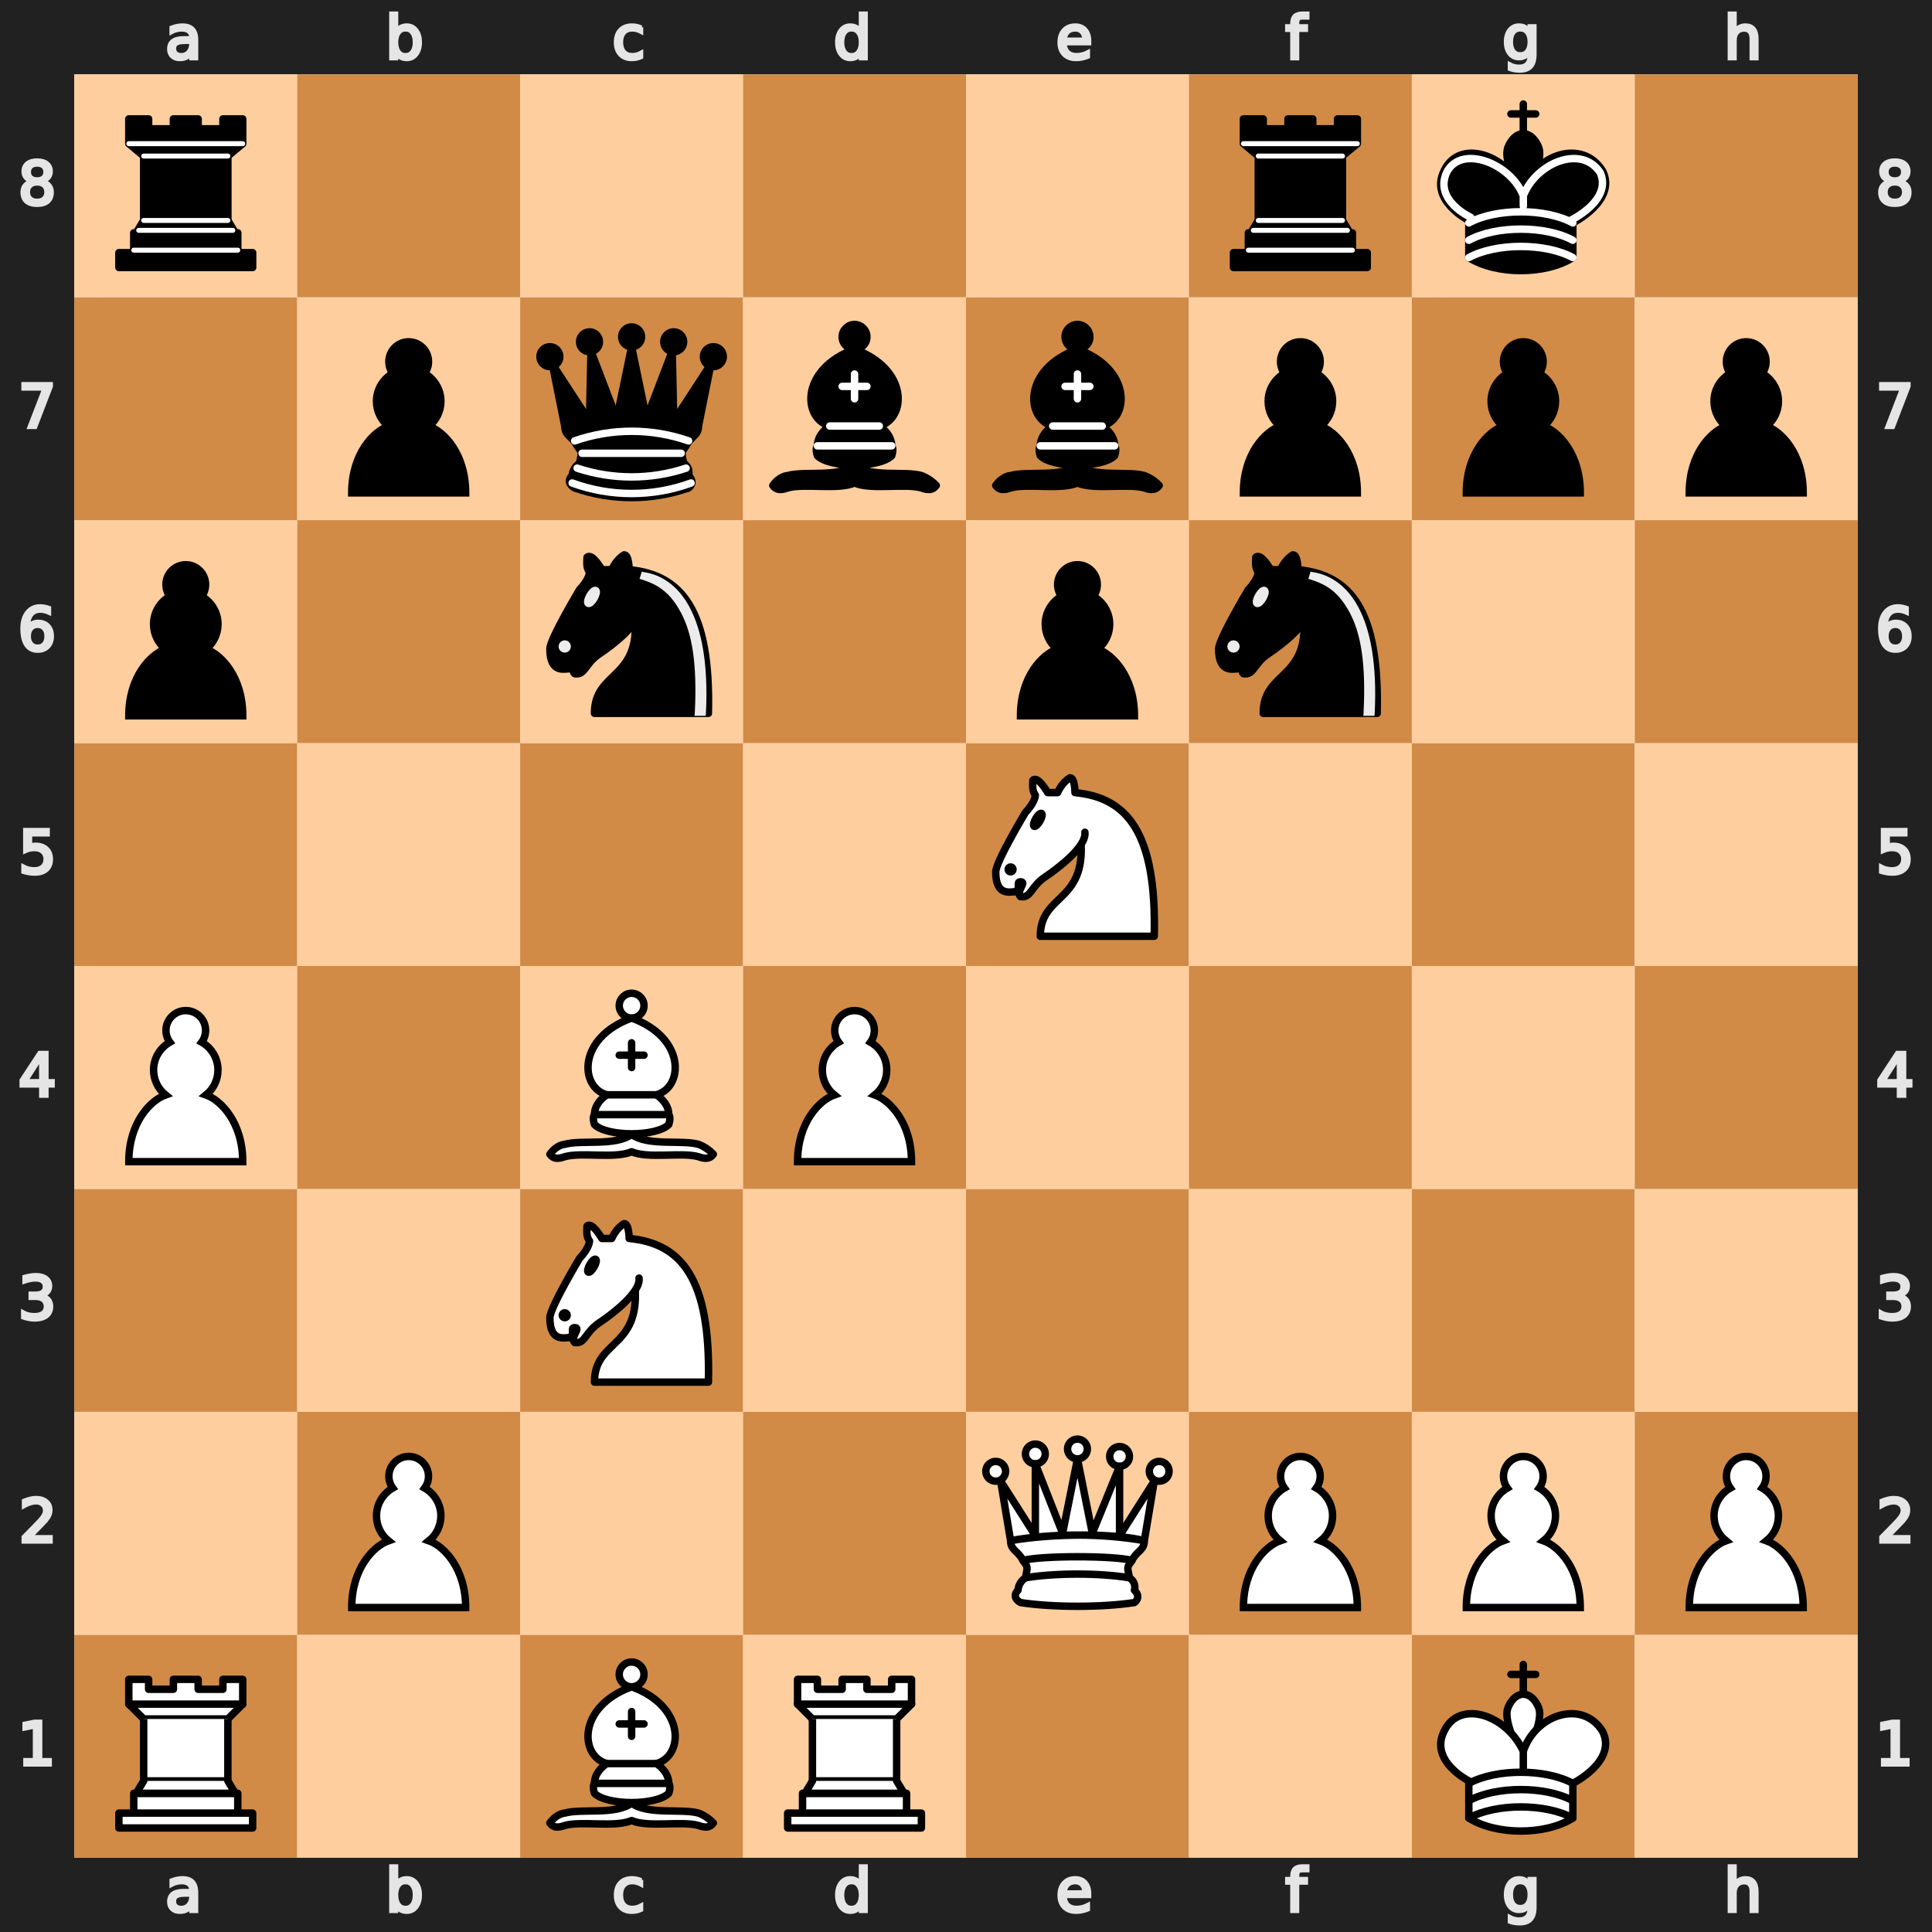
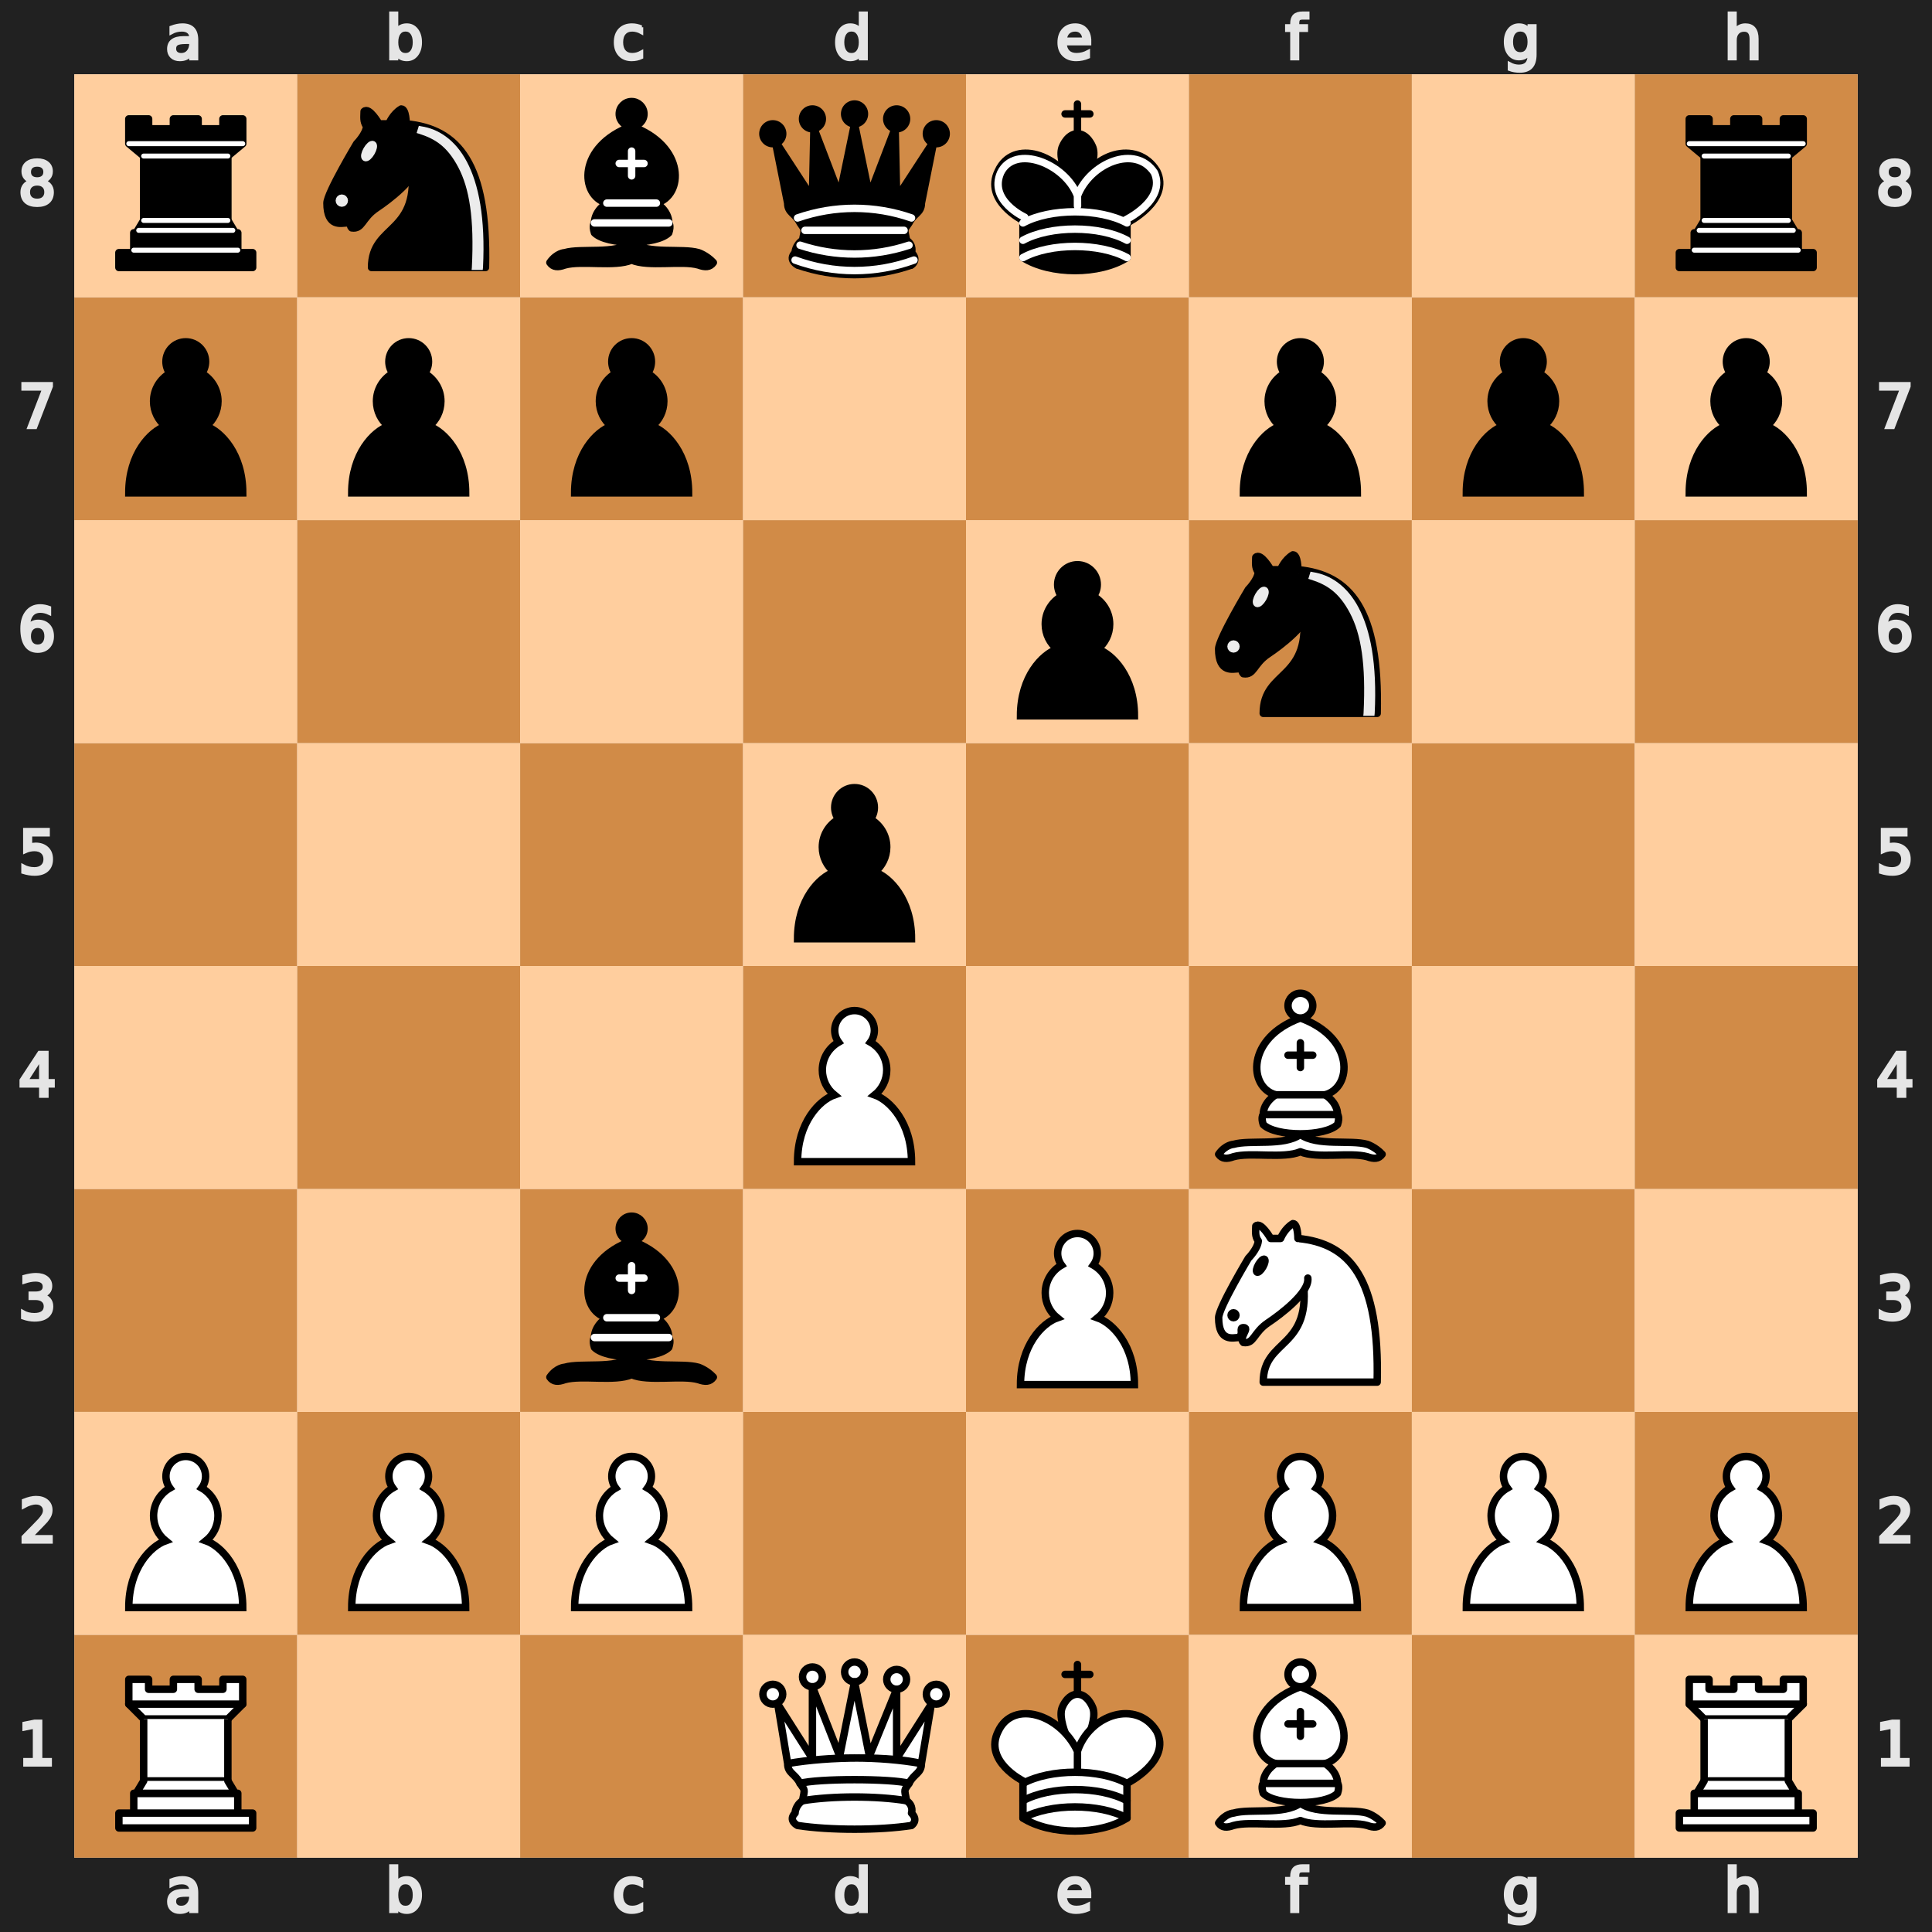
<svg xmlns="http://www.w3.org/2000/svg" xmlns:xlink="http://www.w3.org/1999/xlink" viewBox="0 0 390 390">
  <defs>
    <g id="white-pawn" class="white pawn">
      <path d="M22.5 9c-2.21 0-4 1.79-4 4 0 .89.29 1.71.78 2.38C17.33 16.5 16 18.59 16 21c0 2.03.94 3.84 2.41 5.03-3 1.06-7.41 5.55-7.41 13.47h23c0-7.92-4.41-12.41-7.41-13.47 1.47-1.19 2.41-3 2.41-5.03 0-2.41-1.33-4.5-3.28-5.62.49-.67.78-1.49.78-2.38 0-2.21-1.79-4-4-4z" fill="#fff" stroke="#000" stroke-width="1.5" stroke-linecap="round" />
    </g>
    <g id="white-knight" class="white knight" fill="none" fill-rule="evenodd" stroke="#000" stroke-width="1.5" stroke-linecap="round" stroke-linejoin="round">
      <path d="M 22,10 C 32.5,11 38.5,18 38,39 L 15,39 C 15,30 25,32.5 23,18" style="fill:#ffffff; stroke:#000000;" />
      <path d="M 24,18 C 24.38,20.91 18.45,25.37 16,27 C 13,29 13.18,31.34 11,31 C 9.958,30.06 12.41,27.96 11,28 C 10,28 11.19,29.23 10,30 C 9,30 5.997,31 6,26 C 6,24 12,14 12,14 C 12,14 13.89,12.1 14,10.5 C 13.27,9.506 13.5,8.5 13.5,7.5 C 14.5,6.5 16.5,10 16.5,10 L 18.5,10 C 18.5,10 19.28,8.008 21,7 C 22,7 22,10 22,10" style="fill:#ffffff; stroke:#000000;" />
      <path d="M 9.5 25.5 A 0.5 0.5 0 1 1 8.5,25.5 A 0.5 0.5 0 1 1 9.5 25.5 z" style="fill:#000000; stroke:#000000;" />
      <path d="M 15 15.5 A 0.5 1.5 0 1 1 14,15.5 A 0.5 1.5 0 1 1 15 15.5 z" transform="matrix(0.866,0.5,-0.5,0.866,9.693,-5.173)" style="fill:#000000; stroke:#000000;" />
    </g>
    <g id="white-bishop" class="white bishop" fill="none" fill-rule="evenodd" stroke="#000" stroke-width="1.5" stroke-linecap="round" stroke-linejoin="round">
      <g fill="#fff" stroke-linecap="butt">
        <path d="M9 36c3.39-.97 10.11.43 13.5-2 3.39 2.43 10.11 1.03 13.5 2 0 0 1.65.54 3 2-.68.97-1.65.99-3 .5-3.39-.97-10.11.46-13.5-1-3.39 1.46-10.11.03-13.5 1-1.354.49-2.323.47-3-.5 1.354-1.94 3-2 3-2zM15 32c2.5 2.5 12.5 2.5 15 0 .5-1.5 0-2 0-2 0-2.5-2.5-4-2.5-4 5.5-1.5 6-11.5-5-15.5-11 4-10.5 14-5 15.5 0 0-2.5 1.5-2.5 4 0 0-.5.5 0 2zM25 8a2.5 2.5 0 1 1-5 0 2.5 2.5 0 1 1 5 0z" />
      </g>
      <path d="M17.5 26h10M15 30h15m-7.5-14.5v5M20 18h5" stroke-linejoin="miter" />
    </g>
    <g id="white-rook" class="white rook" fill="#fff" fill-rule="evenodd" stroke="#000" stroke-width="1.5" stroke-linecap="round" stroke-linejoin="round">
      <path d="M9 39h27v-3H9v3zM12 36v-4h21v4H12zM11 14V9h4v2h5V9h5v2h5V9h4v5" stroke-linecap="butt" />
      <path d="M34 14l-3 3H14l-3-3" />
      <path d="M31 17v12.5H14V17" stroke-linecap="butt" stroke-linejoin="miter" />
      <path d="M31 29.5l1.5 2.5h-20l1.5-2.5" />
      <path d="M11 14h23" fill="none" stroke-linejoin="miter" />
    </g>
    <g id="white-queen" class="white queen" fill="#fff" fill-rule="evenodd" stroke="#000" stroke-width="1.5" stroke-linecap="round" stroke-linejoin="round">
      <path d="M8 12a2 2 0 1 1-4 0 2 2 0 1 1 4 0zM24.5 7.5a2 2 0 1 1-4 0 2 2 0 1 1 4 0zM41 12a2 2 0 1 1-4 0 2 2 0 1 1 4 0zM16 8.5a2 2 0 1 1-4 0 2 2 0 1 1 4 0zM33 9a2 2 0 1 1-4 0 2 2 0 1 1 4 0z" />
      <path d="M9 26c8.5-1.5 21-1.5 27 0l2-12-7 11V11l-5.5 13.5-3-15-3 15-5.5-14V25L7 14l2 12zM9 26c0 2 1.5 2 2.5 4 1 1.5 1 1 .5 3.5-1.5 1-1.5 2.5-1.5 2.5-1.5 1.5.5 2.5.5 2.5 6.5 1 16.5 1 23 0 0 0 1.5-1 0-2.5 0 0 .5-1.5-1-2.5-.5-2.5-.5-2 .5-3.5 1-2 2.5-2 2.5-4-8.5-1.5-18.5-1.5-27 0z" stroke-linecap="butt" />
      <path d="M11.5 30c3.5-1 18.5-1 22 0M12 33.5c6-1 15-1 21 0" fill="none" />
    </g>
    <g id="white-king" class="white king" fill="none" fill-rule="evenodd" stroke="#000" stroke-width="1.5" stroke-linecap="round" stroke-linejoin="round">
      <path d="M22.5 11.63V6M20 8h5" stroke-linejoin="miter" />
      <path d="M22.5 25s4.5-7.5 3-10.5c0 0-1-2.5-3-2.5s-3 2.5-3 2.5c-1.5 3 3 10.5 3 10.5" fill="#fff" stroke-linecap="butt" stroke-linejoin="miter" />
      <path d="M11.5 37c5.5 3.5 15.5 3.5 21 0v-7s9-4.5 6-10.5c-4-6.5-13.5-3.5-16 4V27v-3.5c-3.5-7.5-13-10.5-16-4-3 6 5 10 5 10V37z" fill="#fff" />
      <path d="M11.5 30c5.5-3 15.5-3 21 0m-21 3.5c5.5-3 15.5-3 21 0m-21 3.5c5.5-3 15.5-3 21 0" />
    </g>
    <g id="black-pawn" class="black pawn">
      <path d="M22.5 9c-2.21 0-4 1.79-4 4 0 .89.29 1.71.78 2.38C17.33 16.5 16 18.59 16 21c0 2.03.94 3.84 2.41 5.03-3 1.06-7.41 5.55-7.41 13.47h23c0-7.92-4.41-12.41-7.41-13.47 1.47-1.19 2.41-3 2.41-5.03 0-2.41-1.33-4.5-3.28-5.62.49-.67.78-1.49.78-2.38 0-2.21-1.79-4-4-4z" fill="#000" stroke="#000" stroke-width="1.5" stroke-linecap="round" />
    </g>
    <g id="black-knight" class="black knight" fill="none" fill-rule="evenodd" stroke="#000" stroke-width="1.5" stroke-linecap="round" stroke-linejoin="round">
      <path d="M 22,10 C 32.5,11 38.5,18 38,39 L 15,39 C 15,30 25,32.5 23,18" style="fill:#000000; stroke:#000000;" />
      <path d="M 24,18 C 24.38,20.91 18.45,25.37 16,27 C 13,29 13.18,31.34 11,31 C 9.958,30.06 12.41,27.96 11,28 C 10,28 11.19,29.23 10,30 C 9,30 5.997,31 6,26 C 6,24 12,14 12,14 C 12,14 13.89,12.1 14,10.5 C 13.27,9.506 13.5,8.5 13.5,7.5 C 14.5,6.5 16.5,10 16.5,10 L 18.5,10 C 18.5,10 19.28,8.008 21,7 C 22,7 22,10 22,10" style="fill:#000000; stroke:#000000;" />
      <path d="M 9.5 25.5 A 0.5 0.5 0 1 1 8.5,25.5 A 0.5 0.5 0 1 1 9.5 25.5 z" style="fill:#ececec; stroke:#ececec;" />
      <path d="M 15 15.5 A 0.5 1.5 0 1 1 14,15.5 A 0.5 1.5 0 1 1 15 15.5 z" transform="matrix(0.866,0.5,-0.5,0.866,9.693,-5.173)" style="fill:#ececec; stroke:#ececec;" />
      <path d="M 24.55,10.4 L 24.1,11.85 L 24.6,12 C 27.75,13 30.25,14.49 32.5,18.75 C 34.75,23.01 35.75,29.06 35.25,39 L 35.2,39.5 L 37.45,39.5 L 37.5,39 C 38,28.94 36.62,22.15 34.25,17.66 C 31.88,13.17 28.46,11.02 25.06,10.5 L 24.55,10.4 z " style="fill:#ececec; stroke:none;" />
    </g>
    <g id="black-bishop" class="black bishop" fill="none" fill-rule="evenodd" stroke="#000" stroke-width="1.5" stroke-linecap="round" stroke-linejoin="round">
      <path d="M9 36c3.39-.97 10.11.43 13.5-2 3.39 2.43 10.11 1.03 13.5 2 0 0 1.65.54 3 2-.68.97-1.65.99-3 .5-3.39-.97-10.11.46-13.5-1-3.39 1.46-10.11.03-13.5 1-1.354.49-2.323.47-3-.5 1.354-1.94 3-2 3-2zm6-4c2.5 2.5 12.5 2.5 15 0 .5-1.5 0-2 0-2 0-2.5-2.5-4-2.5-4 5.5-1.5 6-11.5-5-15.5-11 4-10.5 14-5 15.5 0 0-2.5 1.5-2.5 4 0 0-.5.5 0 2zM25 8a2.5 2.5 0 1 1-5 0 2.5 2.5 0 1 1 5 0z" fill="#000" stroke-linecap="butt" />
      <path d="M17.5 26h10M15 30h15m-7.5-14.5v5M20 18h5" stroke="#fff" stroke-linejoin="miter" />
    </g>
    <g id="black-rook" class="black rook" fill="#000" fill-rule="evenodd" stroke="#000" stroke-width="1.5" stroke-linecap="round" stroke-linejoin="round">
      <path d="M9 39h27v-3H9v3zM12.5 32l1.5-2.5h17l1.5 2.5h-20zM12 36v-4h21v4H12z" stroke-linecap="butt" />
      <path d="M14 29.5v-13h17v13H14z" stroke-linecap="butt" stroke-linejoin="miter" />
      <path d="M14 16.5L11 14h23l-3 2.5H14zM11 14V9h4v2h5V9h5v2h5V9h4v5H11z" stroke-linecap="butt" />
      <path d="M12 35.5h21M13 31.5h19M14 29.5h17M14 16.5h17M11 14h23" fill="none" stroke="#fff" stroke-width="1" stroke-linejoin="miter" />
    </g>
    <g id="black-queen" class="black queen" fill="#000" fill-rule="evenodd" stroke="#000" stroke-width="1.5" stroke-linecap="round" stroke-linejoin="round">
      <g fill="#000" stroke="none">
        <circle cx="6" cy="12" r="2.75" />
        <circle cx="14" cy="9" r="2.75" />
        <circle cx="22.5" cy="8" r="2.75" />
        <circle cx="31" cy="9" r="2.75" />
        <circle cx="39" cy="12" r="2.75" />
      </g>
      <path d="M9 26c8.5-1.5 21-1.5 27 0l2.5-12.5L31 25l-.3-14.1-5.2 13.6-3-14.5-3 14.5-5.2-13.6L14 25 6.5 13.5 9 26zM9 26c0 2 1.5 2 2.5 4 1 1.5 1 1 .5 3.5-1.5 1-1.5 2.5-1.5 2.5-1.5 1.5.5 2.5.5 2.5 6.5 1 16.5 1 23 0 0 0 1.5-1 0-2.5 0 0 .5-1.5-1-2.5-.5-2.5-.5-2 .5-3.5 1-2 2.5-2 2.5-4-8.5-1.5-18.5-1.5-27 0z" stroke-linecap="butt" />
      <path d="M11 38.5a35 35 1 0 0 23 0" fill="none" stroke-linecap="butt" />
      <path d="M11 29a35 35 1 0 1 23 0M12.5 31.5h20M11.5 34.5a35 35 1 0 0 22 0M10.5 37.5a35 35 1 0 0 24 0" fill="none" stroke="#fff" />
    </g>
    <g id="black-king" class="black king" fill="none" fill-rule="evenodd" stroke="#000" stroke-width="1.5" stroke-linecap="round" stroke-linejoin="round">
      <path d="M22.5 11.63V6" stroke-linejoin="miter" />
      <path d="M22.5 25s4.5-7.5 3-10.5c0 0-1-2.5-3-2.5s-3 2.5-3 2.5c-1.5 3 3 10.5 3 10.5" fill="#000" stroke-linecap="butt" stroke-linejoin="miter" />
      <path d="M11.5 37c5.5 3.5 15.5 3.5 21 0v-7s9-4.5 6-10.5c-4-6.5-13.5-3.5-16 4V27v-3.5c-3.5-7.5-13-10.5-16-4-3 6 5 10 5 10V37z" fill="#000" />
      <path d="M20 8h5" stroke-linejoin="miter" />
      <path d="M32 29.5s8.5-4 6.03-9.65C34.15 14 25 18 22.5 24.5l.01 2.1-.01-2.1C20 18 9.906 14 6.997 19.85c-2.497 5.65 4.853 9 4.853 9M11.5 30c5.5-3 15.5-3 21 0m-21 3.5c5.5-3 15.5-3 21 0m-21 3.5c5.5-3 15.5-3 21 0" stroke="#fff" />
    </g>
  </defs>
  <rect x="7.5" y="7.5" width="375" height="375" fill="none" stroke="#212121" stroke-width="15" />
  <g transform="translate(20, 1) scale(0.75, 0.75)" fill="#e5e5e5" stroke="#e5e5e5">
    <path d="M23.328 10.016q-1.742 0-2.414.398-.672.398-.672 1.36 0 .765.5 1.218.508.445 1.375.445 1.196 0 1.914-.843.727-.852.727-2.258v-.32zm2.867-.594v4.992h-1.437v-1.328q-.492.797-1.227 1.18-.734.375-1.797.375-1.343 0-2.14-.75-.79-.758-.79-2.024 0-1.476.985-2.226.992-.75 2.953-.75h2.016V8.75q0-.992-.656-1.531-.649-.547-1.829-.547-.75 0-1.46.18-.711.18-1.368.539V6.062q.79-.304 1.532-.453.742-.156 1.445-.156 1.898 0 2.836.984.937.985.937 2.985z" />
  </g>
  <g transform="translate(20, 375) scale(0.75, 0.75)" fill="#e5e5e5" stroke="#e5e5e5">
    <path d="M23.328 10.016q-1.742 0-2.414.398-.672.398-.672 1.36 0 .765.5 1.218.508.445 1.375.445 1.196 0 1.914-.843.727-.852.727-2.258v-.32zm2.867-.594v4.992h-1.437v-1.328q-.492.797-1.227 1.18-.734.375-1.797.375-1.343 0-2.14-.75-.79-.758-.79-2.024 0-1.476.985-2.226.992-.75 2.953-.75h2.016V8.75q0-.992-.656-1.531-.649-.547-1.829-.547-.75 0-1.46.18-.711.18-1.368.539V6.062q.79-.304 1.532-.453.742-.156 1.445-.156 1.898 0 2.836.984.937.985.937 2.985z" />
  </g>
  <g transform="translate(65, 1) scale(0.75, 0.75)" fill="#e5e5e5" stroke="#e5e5e5">
    <path d="M24.922 10.047q0-1.586-.656-2.485-.649-.906-1.79-.906-1.14 0-1.796.906-.649.899-.649 2.485 0 1.586.649 2.492.656.898 1.797.898 1.14 0 1.789-.898.656-.906.656-2.492zm-4.89-3.055q.452-.781 1.14-1.156.695-.383 1.656-.383 1.594 0 2.586 1.266 1 1.265 1 3.328 0 2.062-1 3.328-.992 1.266-2.586 1.266-.96 0-1.656-.375-.688-.383-1.14-1.164v1.312h-1.446V2.258h1.445z" />
  </g>
  <g transform="translate(65, 375) scale(0.75, 0.75)" fill="#e5e5e5" stroke="#e5e5e5">
    <path d="M24.922 10.047q0-1.586-.656-2.485-.649-.906-1.79-.906-1.14 0-1.796.906-.649.899-.649 2.485 0 1.586.649 2.492.656.898 1.797.898 1.14 0 1.789-.898.656-.906.656-2.492zm-4.89-3.055q.452-.781 1.14-1.156.695-.383 1.656-.383 1.594 0 2.586 1.266 1 1.265 1 3.328 0 2.062-1 3.328-.992 1.266-2.586 1.266-.96 0-1.656-.375-.688-.383-1.14-1.164v1.312h-1.446V2.258h1.445z" />
  </g>
  <g transform="translate(110, 1) scale(0.75, 0.75)" fill="#e5e5e5" stroke="#e5e5e5">
    <path d="M25.96 6v1.344q-.608-.336-1.226-.5-.609-.172-1.234-.172-1.398 0-2.172.89-.773.883-.773 2.485 0 1.601.773 2.492.774.883 2.172.883.625 0 1.234-.164.618-.172 1.227-.508v1.328q-.602.281-1.25.422-.64.14-1.367.14-1.977 0-3.14-1.242-1.165-1.242-1.165-3.351 0-2.14 1.172-3.367 1.18-1.227 3.227-1.227.664 0 1.296.14.633.134 1.227.407z" />
  </g>
  <g transform="translate(110, 375) scale(0.75, 0.75)" fill="#e5e5e5" stroke="#e5e5e5">
    <path d="M25.96 6v1.344q-.608-.336-1.226-.5-.609-.172-1.234-.172-1.398 0-2.172.89-.773.883-.773 2.485 0 1.601.773 2.492.774.883 2.172.883.625 0 1.234-.164.618-.172 1.227-.508v1.328q-.602.281-1.25.422-.64.14-1.367.14-1.977 0-3.14-1.242-1.165-1.242-1.165-3.351 0-2.14 1.172-3.367 1.18-1.227 3.227-1.227.664 0 1.296.14.633.134 1.227.407z" />
  </g>
  <g transform="translate(155, 1) scale(0.75, 0.75)" fill="#e5e5e5" stroke="#e5e5e5">
    <path d="M24.973 6.992V2.258h1.437v12.156h-1.437v-1.312q-.453.78-1.149 1.164-.687.375-1.656.375-1.586 0-2.586-1.266-.992-1.266-.992-3.328 0-2.063.992-3.328 1-1.266 2.586-1.266.969 0 1.656.383.696.375 1.149 1.156zm-4.899 3.055q0 1.586.649 2.492.656.898 1.797.898 1.14 0 1.796-.898.657-.906.657-2.492 0-1.586-.657-2.485-.656-.906-1.796-.906-1.141 0-1.797.906-.649.899-.649 2.485z" />
  </g>
  <g transform="translate(155, 375) scale(0.75, 0.75)" fill="#e5e5e5" stroke="#e5e5e5">
    <path d="M24.973 6.992V2.258h1.437v12.156h-1.437v-1.312q-.453.78-1.149 1.164-.687.375-1.656.375-1.586 0-2.586-1.266-.992-1.266-.992-3.328 0-2.063.992-3.328 1-1.266 2.586-1.266.969 0 1.656.383.696.375 1.149 1.156zm-4.899 3.055q0 1.586.649 2.492.656.898 1.797.898 1.14 0 1.796-.898.657-.906.657-2.492 0-1.586-.657-2.485-.656-.906-1.796-.906-1.141 0-1.797.906-.649.899-.649 2.485z" />
  </g>
  <g transform="translate(200, 1) scale(0.75, 0.75)" fill="#e5e5e5" stroke="#e5e5e5">
    <path d="M26.555 9.68v.703h-6.61q.094 1.484.89 2.265.806.774 2.235.774.828 0 1.602-.203.781-.203 1.547-.61v1.36q-.774.328-1.586.5-.813.172-1.649.172-2.093 0-3.32-1.22-1.219-1.218-1.219-3.296 0-2.148 1.157-3.406 1.164-1.266 3.132-1.266 1.766 0 2.79 1.14 1.03 1.134 1.03 3.087zm-1.438-.422q-.015-1.18-.664-1.883-.64-.703-1.703-.703-1.203 0-1.93.68-.718.68-.828 1.914z" />
  </g>
  <g transform="translate(200, 375) scale(0.75, 0.75)" fill="#e5e5e5" stroke="#e5e5e5">
    <path d="M26.555 9.68v.703h-6.61q.094 1.484.89 2.265.806.774 2.235.774.828 0 1.602-.203.781-.203 1.547-.61v1.36q-.774.328-1.586.5-.813.172-1.649.172-2.093 0-3.32-1.22-1.219-1.218-1.219-3.296 0-2.148 1.157-3.406 1.164-1.266 3.132-1.266 1.766 0 2.79 1.14 1.03 1.134 1.03 3.087zm-1.438-.422q-.015-1.18-.664-1.883-.64-.703-1.703-.703-1.203 0-1.93.68-.718.68-.828 1.914z" />
  </g>
  <g transform="translate(245, 1) scale(0.75, 0.75)" fill="#e5e5e5" stroke="#e5e5e5">
    <path d="M25.285 2.258v1.195H23.91q-.773 0-1.078.313-.297.312-.297 1.125v.773h2.367v1.117h-2.367v7.633H21.09V6.781h-1.375V5.664h1.375v-.61q0-1.46.68-2.124.68-.672 2.156-.672z" />
  </g>
  <g transform="translate(245, 375) scale(0.75, 0.75)" fill="#e5e5e5" stroke="#e5e5e5">
    <path d="M25.285 2.258v1.195H23.91q-.773 0-1.078.313-.297.312-.297 1.125v.773h2.367v1.117h-2.367v7.633H21.09V6.781h-1.375V5.664h1.375v-.61q0-1.46.68-2.124.68-.672 2.156-.672z" />
  </g>
  <g transform="translate(290, 1) scale(0.75, 0.75)" fill="#e5e5e5" stroke="#e5e5e5">
    <path d="M24.973 9.937q0-1.562-.649-2.421-.64-.86-1.804-.86-1.157 0-1.805.86-.64.859-.64 2.421 0 1.555.64 2.415.648.859 1.805.859 1.164 0 1.804-.86.649-.859.649-2.414zm1.437 3.391q0 2.234-.992 3.32-.992 1.094-3.04 1.094-.757 0-1.429-.117-.672-.11-1.304-.344v-1.398q.632.344 1.25.508.617.164 1.257.164 1.414 0 2.118-.743.703-.734.703-2.226v-.711q-.446.773-1.141 1.156-.695.383-1.664.383-1.61 0-2.594-1.227-.984-1.226-.984-3.25 0-2.03.984-3.257.985-1.227 2.594-1.227.969 0 1.664.383t1.14 1.156V5.664h1.438z" />
  </g>
  <g transform="translate(290, 375) scale(0.75, 0.75)" fill="#e5e5e5" stroke="#e5e5e5">
    <path d="M24.973 9.937q0-1.562-.649-2.421-.64-.86-1.804-.86-1.157 0-1.805.86-.64.859-.64 2.421 0 1.555.64 2.415.648.859 1.805.859 1.164 0 1.804-.86.649-.859.649-2.414zm1.437 3.391q0 2.234-.992 3.32-.992 1.094-3.04 1.094-.757 0-1.429-.117-.672-.11-1.304-.344v-1.398q.632.344 1.25.508.617.164 1.257.164 1.414 0 2.118-.743.703-.734.703-2.226v-.711q-.446.773-1.141 1.156-.695.383-1.664.383-1.61 0-2.594-1.227-.984-1.226-.984-3.25 0-2.03.984-3.257.985-1.227 2.594-1.227.969 0 1.664.383t1.14 1.156V5.664h1.438z" />
  </g>
  <g transform="translate(335, 1) scale(0.75, 0.75)" fill="#e5e5e5" stroke="#e5e5e5">
    <path d="M26.164 9.133v5.281h-1.437V9.18q0-1.243-.485-1.86-.484-.617-1.453-.617-1.164 0-1.836.742-.672.742-.672 2.024v4.945h-1.445V2.258h1.445v4.765q.516-.789 1.211-1.18.703-.39 1.617-.39 1.508 0 2.282.938.773.93.773 2.742z" />
  </g>
  <g transform="translate(335, 375) scale(0.75, 0.75)" fill="#e5e5e5" stroke="#e5e5e5">
    <path d="M26.164 9.133v5.281h-1.437V9.18q0-1.243-.485-1.86-.484-.617-1.453-.617-1.164 0-1.836.742-.672.742-.672 2.024v4.945h-1.445V2.258h1.445v4.765q.516-.789 1.211-1.18.703-.39 1.617-.39 1.508 0 2.282.938.773.93.773 2.742z" />
  </g>
  <g transform="translate(0, 335) scale(0.75, 0.75)" fill="#e5e5e5" stroke="#e5e5e5">
    <path d="M6.754 26.996h2.578v-8.898l-2.805.562v-1.437l2.79-.563h1.578v10.336h2.578v1.328h-6.72z" />
  </g>
  <g transform="translate(375, 335) scale(0.75, 0.75)" fill="#e5e5e5" stroke="#e5e5e5">
    <path d="M6.754 26.996h2.578v-8.898l-2.805.562v-1.437l2.79-.563h1.578v10.336h2.578v1.328h-6.72z" />
  </g>
  <g transform="translate(0, 290) scale(0.75, 0.75)" fill="#e5e5e5" stroke="#e5e5e5">
    <path d="M8.195 26.996h5.508v1.328H6.297v-1.328q.898-.93 2.445-2.492 1.555-1.57 1.953-2.024.758-.851 1.055-1.437.305-.594.305-1.164 0-.93-.657-1.516-.648-.586-1.695-.586-.742 0-1.57.258-.82.258-1.758.781v-1.593q.953-.383 1.781-.578.828-.196 1.516-.196 1.812 0 2.89.906 1.079.907 1.079 2.422 0 .72-.274 1.368-.265.64-.976 1.515-.196.227-1.243 1.313-1.046 1.078-2.953 3.023z" />
  </g>
  <g transform="translate(375, 290) scale(0.75, 0.75)" fill="#e5e5e5" stroke="#e5e5e5">
    <path d="M8.195 26.996h5.508v1.328H6.297v-1.328q.898-.93 2.445-2.492 1.555-1.57 1.953-2.024.758-.851 1.055-1.437.305-.594.305-1.164 0-.93-.657-1.516-.648-.586-1.695-.586-.742 0-1.57.258-.82.258-1.758.781v-1.593q.953-.383 1.781-.578.828-.196 1.516-.196 1.812 0 2.89.906 1.079.907 1.079 2.422 0 .72-.274 1.368-.265.64-.976 1.515-.196.227-1.243 1.313-1.046 1.078-2.953 3.023z" />
  </g>
  <g transform="translate(0, 245) scale(0.75, 0.75)" fill="#e5e5e5" stroke="#e5e5e5">
    <path d="M11.434 22.035q1.132.242 1.765 1.008.64.766.64 1.89 0 1.727-1.187 2.672-1.187.946-3.375.946-.734 0-1.515-.149-.774-.14-1.602-.43V26.45q.656.383 1.438.578.78.196 1.632.196 1.485 0 2.258-.586.782-.586.782-1.703 0-1.032-.727-1.61-.719-.586-2.008-.586h-1.36v-1.297h1.423q1.164 0 1.78-.46.618-.47.618-1.344 0-.899-.64-1.375-.633-.485-1.82-.485-.65 0-1.391.141-.743.14-1.633.437V16.95q.898-.25 1.68-.375.788-.125 1.484-.125 1.797 0 2.844.82 1.046.813 1.046 2.204 0 .968-.554 1.64-.555.664-1.578.922z" />
  </g>
  <g transform="translate(375, 245) scale(0.75, 0.75)" fill="#e5e5e5" stroke="#e5e5e5">
    <path d="M11.434 22.035q1.132.242 1.765 1.008.64.766.64 1.89 0 1.727-1.187 2.672-1.187.946-3.375.946-.734 0-1.515-.149-.774-.14-1.602-.43V26.45q.656.383 1.438.578.78.196 1.632.196 1.485 0 2.258-.586.782-.586.782-1.703 0-1.032-.727-1.61-.719-.586-2.008-.586h-1.36v-1.297h1.423q1.164 0 1.78-.46.618-.47.618-1.344 0-.899-.64-1.375-.633-.485-1.82-.485-.65 0-1.391.141-.743.14-1.633.437V16.95q.898-.25 1.68-.375.788-.125 1.484-.125 1.797 0 2.844.82 1.046.813 1.046 2.204 0 .968-.554 1.64-.555.664-1.578.922z" />
  </g>
  <g transform="translate(0, 200) scale(0.75, 0.75)" fill="#e5e5e5" stroke="#e5e5e5">
    <path d="M11.016 18.035L7.03 24.262h3.985zm-.414-1.375h1.984v7.602h1.664v1.312h-1.664v2.75h-1.57v-2.75H5.75v-1.523z" />
  </g>
  <g transform="translate(375, 200) scale(0.75, 0.75)" fill="#e5e5e5" stroke="#e5e5e5">
    <path d="M11.016 18.035L7.03 24.262h3.985zm-.414-1.375h1.984v7.602h1.664v1.312h-1.664v2.75h-1.57v-2.75H5.75v-1.523z" />
  </g>
  <g transform="translate(0, 155) scale(0.75, 0.75)" fill="#e5e5e5" stroke="#e5e5e5">
    <path d="M6.719 16.66h6.195v1.328h-4.75v2.86q.344-.118.688-.172.343-.063.687-.063 1.953 0 3.094 1.07 1.14 1.07 1.14 2.899 0 1.883-1.171 2.93-1.172 1.039-3.305 1.039-.735 0-1.5-.125-.758-.125-1.57-.375v-1.586q.703.383 1.453.57.75.188 1.586.188 1.351 0 2.14-.711.79-.711.79-1.93 0-1.219-.79-1.93-.789-.71-2.14-.71-.633 0-1.266.14-.625.14-1.281.438z" />
  </g>
  <g transform="translate(375, 155) scale(0.75, 0.75)" fill="#e5e5e5" stroke="#e5e5e5">
    <path d="M6.719 16.66h6.195v1.328h-4.75v2.86q.344-.118.688-.172.343-.063.687-.063 1.953 0 3.094 1.07 1.14 1.07 1.14 2.899 0 1.883-1.171 2.93-1.172 1.039-3.305 1.039-.735 0-1.5-.125-.758-.125-1.57-.375v-1.586q.703.383 1.453.57.75.188 1.586.188 1.351 0 2.14-.711.79-.711.79-1.93 0-1.219-.79-1.93-.789-.71-2.14-.71-.633 0-1.266.14-.625.14-1.281.438z" />
  </g>
  <g transform="translate(0, 110) scale(0.75, 0.75)" fill="#e5e5e5" stroke="#e5e5e5">
    <path d="M10.137 21.863q-1.063 0-1.688.727-.617.726-.617 1.992 0 1.258.617 1.992.625.727 1.688.727 1.062 0 1.68-.727.624-.734.624-1.992 0-1.266-.625-1.992-.617-.727-1.68-.727zm3.133-4.945v1.437q-.594-.28-1.204-.43-.601-.148-1.195-.148-1.562 0-2.39 1.055-.82 1.055-.938 3.188.46-.68 1.156-1.04.696-.367 1.531-.367 1.758 0 2.774 1.07 1.023 1.063 1.023 2.899 0 1.797-1.062 2.883-1.063 1.086-2.828 1.086-2.024 0-3.094-1.547-1.07-1.555-1.07-4.5 0-2.766 1.312-4.406 1.313-1.649 3.524-1.649.593 0 1.195.117.61.118 1.266.352z" />
  </g>
  <g transform="translate(375, 110) scale(0.75, 0.75)" fill="#e5e5e5" stroke="#e5e5e5">
    <path d="M10.137 21.863q-1.063 0-1.688.727-.617.726-.617 1.992 0 1.258.617 1.992.625.727 1.688.727 1.062 0 1.68-.727.624-.734.624-1.992 0-1.266-.625-1.992-.617-.727-1.68-.727zm3.133-4.945v1.437q-.594-.28-1.204-.43-.601-.148-1.195-.148-1.562 0-2.39 1.055-.82 1.055-.938 3.188.46-.68 1.156-1.04.696-.367 1.531-.367 1.758 0 2.774 1.07 1.023 1.063 1.023 2.899 0 1.797-1.062 2.883-1.063 1.086-2.828 1.086-2.024 0-3.094-1.547-1.07-1.555-1.07-4.5 0-2.766 1.312-4.406 1.313-1.649 3.524-1.649.593 0 1.195.117.61.118 1.266.352z" />
  </g>
  <g transform="translate(0, 65) scale(0.75, 0.75)" fill="#e5e5e5" stroke="#e5e5e5">
    <path d="M6.25 16.66h7.5v.672L9.516 28.324H7.867l3.985-10.336H6.25z" />
  </g>
  <g transform="translate(375, 65) scale(0.75, 0.75)" fill="#e5e5e5" stroke="#e5e5e5">
    <path d="M6.25 16.66h7.5v.672L9.516 28.324H7.867l3.985-10.336H6.25z" />
  </g>
  <g transform="translate(0, 20) scale(0.75, 0.75)" fill="#e5e5e5" stroke="#e5e5e5">
    <path d="M10 22.785q-1.125 0-1.773.602-.641.601-.641 1.656t.64 1.656q.649.602 1.774.602t1.773-.602q.649-.61.649-1.656 0-1.055-.649-1.656-.64-.602-1.773-.602zm-1.578-.672q-1.016-.25-1.586-.945-.563-.695-.563-1.695 0-1.399.993-2.211 1-.813 2.734-.813 1.742 0 2.734.813.993.812.993 2.21 0 1-.57 1.696-.563.695-1.571.945 1.14.266 1.773 1.04.641.773.641 1.89 0 1.695-1.04 2.602-1.03.906-2.96.906t-2.969-.906Q6 26.738 6 25.043q0-1.117.64-1.89.641-.774 1.782-1.04zm-.578-2.492q0 .906.562 1.414.57.508 1.594.508 1.016 0 1.586-.508.578-.508.578-1.414 0-.906-.578-1.414-.57-.508-1.586-.508-1.023 0-1.594.508-.562.508-.562 1.414z" />
  </g>
  <g transform="translate(375, 20) scale(0.75, 0.75)" fill="#e5e5e5" stroke="#e5e5e5">
    <path d="M10 22.785q-1.125 0-1.773.602-.641.601-.641 1.656t.64 1.656q.649.602 1.774.602t1.773-.602q.649-.61.649-1.656 0-1.055-.649-1.656-.64-.602-1.773-.602zm-1.578-.672q-1.016-.25-1.586-.945-.563-.695-.563-1.695 0-1.399.993-2.211 1-.813 2.734-.813 1.742 0 2.734.813.993.812.993 2.21 0 1-.57 1.696-.563.695-1.571.945 1.14.266 1.773 1.04.641.773.641 1.89 0 1.695-1.04 2.602-1.03.906-2.96.906t-2.969-.906Q6 26.738 6 25.043q0-1.117.64-1.89.641-.774 1.782-1.04zm-.578-2.492q0 .906.562 1.414.57.508 1.594.508 1.016 0 1.586-.508.578-.508.578-1.414 0-.906-.578-1.414-.57-.508-1.586-.508-1.023 0-1.594.508-.562.508-.562 1.414z" />
  </g>
  <rect x="15" y="330" width="45" height="45" class="square dark a1" stroke="none" fill="#d18b47" />
  <rect x="60" y="330" width="45" height="45" class="square light b1" stroke="none" fill="#ffce9e" />
  <rect x="105" y="330" width="45" height="45" class="square dark c1" stroke="none" fill="#d18b47" />
  <rect x="150" y="330" width="45" height="45" class="square light d1" stroke="none" fill="#ffce9e" />
  <rect x="195" y="330" width="45" height="45" class="square dark e1" stroke="none" fill="#d18b47" />
  <rect x="240" y="330" width="45" height="45" class="square light f1" stroke="none" fill="#ffce9e" />
  <rect x="285" y="330" width="45" height="45" class="square dark g1" stroke="none" fill="#d18b47" />
  <rect x="330" y="330" width="45" height="45" class="square light h1" stroke="none" fill="#ffce9e" />
  <rect x="15" y="285" width="45" height="45" class="square light a2" stroke="none" fill="#ffce9e" />
  <rect x="60" y="285" width="45" height="45" class="square dark b2" stroke="none" fill="#d18b47" />
  <rect x="105" y="285" width="45" height="45" class="square light c2" stroke="none" fill="#ffce9e" />
  <rect x="150" y="285" width="45" height="45" class="square dark d2" stroke="none" fill="#d18b47" />
  <rect x="195" y="285" width="45" height="45" class="square light e2" stroke="none" fill="#ffce9e" />
  <rect x="240" y="285" width="45" height="45" class="square dark f2" stroke="none" fill="#d18b47" />
  <rect x="285" y="285" width="45" height="45" class="square light g2" stroke="none" fill="#ffce9e" />
  <rect x="330" y="285" width="45" height="45" class="square dark h2" stroke="none" fill="#d18b47" />
  <rect x="15" y="240" width="45" height="45" class="square dark a3" stroke="none" fill="#d18b47" />
  <rect x="60" y="240" width="45" height="45" class="square light b3" stroke="none" fill="#ffce9e" />
  <rect x="105" y="240" width="45" height="45" class="square dark c3" stroke="none" fill="#d18b47" />
  <rect x="150" y="240" width="45" height="45" class="square light d3" stroke="none" fill="#ffce9e" />
  <rect x="195" y="240" width="45" height="45" class="square dark e3" stroke="none" fill="#d18b47" />
  <rect x="240" y="240" width="45" height="45" class="square light f3" stroke="none" fill="#ffce9e" />
  <rect x="285" y="240" width="45" height="45" class="square dark g3" stroke="none" fill="#d18b47" />
  <rect x="330" y="240" width="45" height="45" class="square light h3" stroke="none" fill="#ffce9e" />
  <rect x="15" y="195" width="45" height="45" class="square light a4" stroke="none" fill="#ffce9e" />
  <rect x="60" y="195" width="45" height="45" class="square dark b4" stroke="none" fill="#d18b47" />
  <rect x="105" y="195" width="45" height="45" class="square light c4" stroke="none" fill="#ffce9e" />
  <rect x="150" y="195" width="45" height="45" class="square dark d4" stroke="none" fill="#d18b47" />
  <rect x="195" y="195" width="45" height="45" class="square light e4" stroke="none" fill="#ffce9e" />
  <rect x="240" y="195" width="45" height="45" class="square dark f4" stroke="none" fill="#d18b47" />
  <rect x="285" y="195" width="45" height="45" class="square light g4" stroke="none" fill="#ffce9e" />
  <rect x="330" y="195" width="45" height="45" class="square dark h4" stroke="none" fill="#d18b47" />
  <rect x="15" y="150" width="45" height="45" class="square dark a5" stroke="none" fill="#d18b47" />
  <rect x="60" y="150" width="45" height="45" class="square light b5" stroke="none" fill="#ffce9e" />
  <rect x="105" y="150" width="45" height="45" class="square dark c5" stroke="none" fill="#d18b47" />
  <rect x="150" y="150" width="45" height="45" class="square light d5" stroke="none" fill="#ffce9e" />
  <rect x="195" y="150" width="45" height="45" class="square dark e5" stroke="none" fill="#d18b47" />
  <rect x="240" y="150" width="45" height="45" class="square light f5" stroke="none" fill="#ffce9e" />
  <rect x="285" y="150" width="45" height="45" class="square dark g5" stroke="none" fill="#d18b47" />
  <rect x="330" y="150" width="45" height="45" class="square light h5" stroke="none" fill="#ffce9e" />
  <rect x="15" y="105" width="45" height="45" class="square light a6" stroke="none" fill="#ffce9e" />
  <rect x="60" y="105" width="45" height="45" class="square dark b6" stroke="none" fill="#d18b47" />
  <rect x="105" y="105" width="45" height="45" class="square light c6" stroke="none" fill="#ffce9e" />
  <rect x="150" y="105" width="45" height="45" class="square dark d6" stroke="none" fill="#d18b47" />
  <rect x="195" y="105" width="45" height="45" class="square light e6" stroke="none" fill="#ffce9e" />
  <rect x="240" y="105" width="45" height="45" class="square dark f6" stroke="none" fill="#d18b47" />
  <rect x="285" y="105" width="45" height="45" class="square light g6" stroke="none" fill="#ffce9e" />
  <rect x="330" y="105" width="45" height="45" class="square dark h6" stroke="none" fill="#d18b47" />
  <rect x="15" y="60" width="45" height="45" class="square dark a7" stroke="none" fill="#d18b47" />
  <rect x="60" y="60" width="45" height="45" class="square light b7" stroke="none" fill="#ffce9e" />
  <rect x="105" y="60" width="45" height="45" class="square dark c7" stroke="none" fill="#d18b47" />
  <rect x="150" y="60" width="45" height="45" class="square light d7" stroke="none" fill="#ffce9e" />
  <rect x="195" y="60" width="45" height="45" class="square dark e7" stroke="none" fill="#d18b47" />
  <rect x="240" y="60" width="45" height="45" class="square light f7" stroke="none" fill="#ffce9e" />
  <rect x="285" y="60" width="45" height="45" class="square dark g7" stroke="none" fill="#d18b47" />
  <rect x="330" y="60" width="45" height="45" class="square light h7" stroke="none" fill="#ffce9e" />
  <rect x="15" y="15" width="45" height="45" class="square light a8" stroke="none" fill="#ffce9e" />
  <rect x="60" y="15" width="45" height="45" class="square dark b8" stroke="none" fill="#d18b47" />
  <rect x="105" y="15" width="45" height="45" class="square light c8" stroke="none" fill="#ffce9e" />
  <rect x="150" y="15" width="45" height="45" class="square dark d8" stroke="none" fill="#d18b47" />
  <rect x="195" y="15" width="45" height="45" class="square light e8" stroke="none" fill="#ffce9e" />
  <rect x="240" y="15" width="45" height="45" class="square dark f8" stroke="none" fill="#d18b47" />
  <rect x="285" y="15" width="45" height="45" class="square light g8" stroke="none" fill="#ffce9e" />
  <rect x="330" y="15" width="45" height="45" class="square dark h8" stroke="none" fill="#d18b47" />
  <use href="#white-rook" xlink:href="#white-rook" transform="translate(15, 330)" />
-   <use href="#white-bishop" xlink:href="#white-bishop" transform="translate(105, 330)" />
-   <use href="#white-rook" xlink:href="#white-rook" transform="translate(150, 330)" />
-   <use href="#white-king" xlink:href="#white-king" transform="translate(285, 330)" />
+   <use href="#white-queen" xlink:href="#white-queen" transform="translate(150, 330)" />
+   <use href="#white-king" xlink:href="#white-king" transform="translate(195, 330)" />
+   <use href="#white-bishop" xlink:href="#white-bishop" transform="translate(240, 330)" />
+   <use href="#white-rook" xlink:href="#white-rook" transform="translate(330, 330)" />
+   <use href="#white-pawn" xlink:href="#white-pawn" transform="translate(15, 285)" />
  <use href="#white-pawn" xlink:href="#white-pawn" transform="translate(60, 285)" />
-   <use href="#white-queen" xlink:href="#white-queen" transform="translate(195, 285)" />
+   <use href="#white-pawn" xlink:href="#white-pawn" transform="translate(105, 285)" />
  <use href="#white-pawn" xlink:href="#white-pawn" transform="translate(240, 285)" />
  <use href="#white-pawn" xlink:href="#white-pawn" transform="translate(285, 285)" />
  <use href="#white-pawn" xlink:href="#white-pawn" transform="translate(330, 285)" />
-   <use href="#white-knight" xlink:href="#white-knight" transform="translate(105, 240)" />
-   <use href="#white-pawn" xlink:href="#white-pawn" transform="translate(15, 195)" />
-   <use href="#white-bishop" xlink:href="#white-bishop" transform="translate(105, 195)" />
+   <use href="#black-bishop" xlink:href="#black-bishop" transform="translate(105, 240)" />
+   <use href="#white-pawn" xlink:href="#white-pawn" transform="translate(195, 240)" />
+   <use href="#white-knight" xlink:href="#white-knight" transform="translate(240, 240)" />
  <use href="#white-pawn" xlink:href="#white-pawn" transform="translate(150, 195)" />
-   <use href="#white-knight" xlink:href="#white-knight" transform="translate(195, 150)" />
-   <use href="#black-pawn" xlink:href="#black-pawn" transform="translate(15, 105)" />
-   <use href="#black-knight" xlink:href="#black-knight" transform="translate(105, 105)" />
+   <use href="#white-bishop" xlink:href="#white-bishop" transform="translate(240, 195)" />
+   <use href="#black-pawn" xlink:href="#black-pawn" transform="translate(150, 150)" />
  <use href="#black-pawn" xlink:href="#black-pawn" transform="translate(195, 105)" />
  <use href="#black-knight" xlink:href="#black-knight" transform="translate(240, 105)" />
+   <use href="#black-pawn" xlink:href="#black-pawn" transform="translate(15, 60)" />
  <use href="#black-pawn" xlink:href="#black-pawn" transform="translate(60, 60)" />
-   <use href="#black-queen" xlink:href="#black-queen" transform="translate(105, 60)" />
-   <use href="#black-bishop" xlink:href="#black-bishop" transform="translate(150, 60)" />
-   <use href="#black-bishop" xlink:href="#black-bishop" transform="translate(195, 60)" />
+   <use href="#black-pawn" xlink:href="#black-pawn" transform="translate(105, 60)" />
  <use href="#black-pawn" xlink:href="#black-pawn" transform="translate(240, 60)" />
  <use href="#black-pawn" xlink:href="#black-pawn" transform="translate(285, 60)" />
  <use href="#black-pawn" xlink:href="#black-pawn" transform="translate(330, 60)" />
  <use href="#black-rook" xlink:href="#black-rook" transform="translate(15, 15)" />
-   <use href="#black-rook" xlink:href="#black-rook" transform="translate(240, 15)" />
-   <use href="#black-king" xlink:href="#black-king" transform="translate(285, 15)" />
+   <use href="#black-knight" xlink:href="#black-knight" transform="translate(60, 15)" />
+   <use href="#black-bishop" xlink:href="#black-bishop" transform="translate(105, 15)" />
+   <use href="#black-queen" xlink:href="#black-queen" transform="translate(150, 15)" />
+   <use href="#black-king" xlink:href="#black-king" transform="translate(195, 15)" />
+   <use href="#black-rook" xlink:href="#black-rook" transform="translate(330, 15)" />
</svg>
